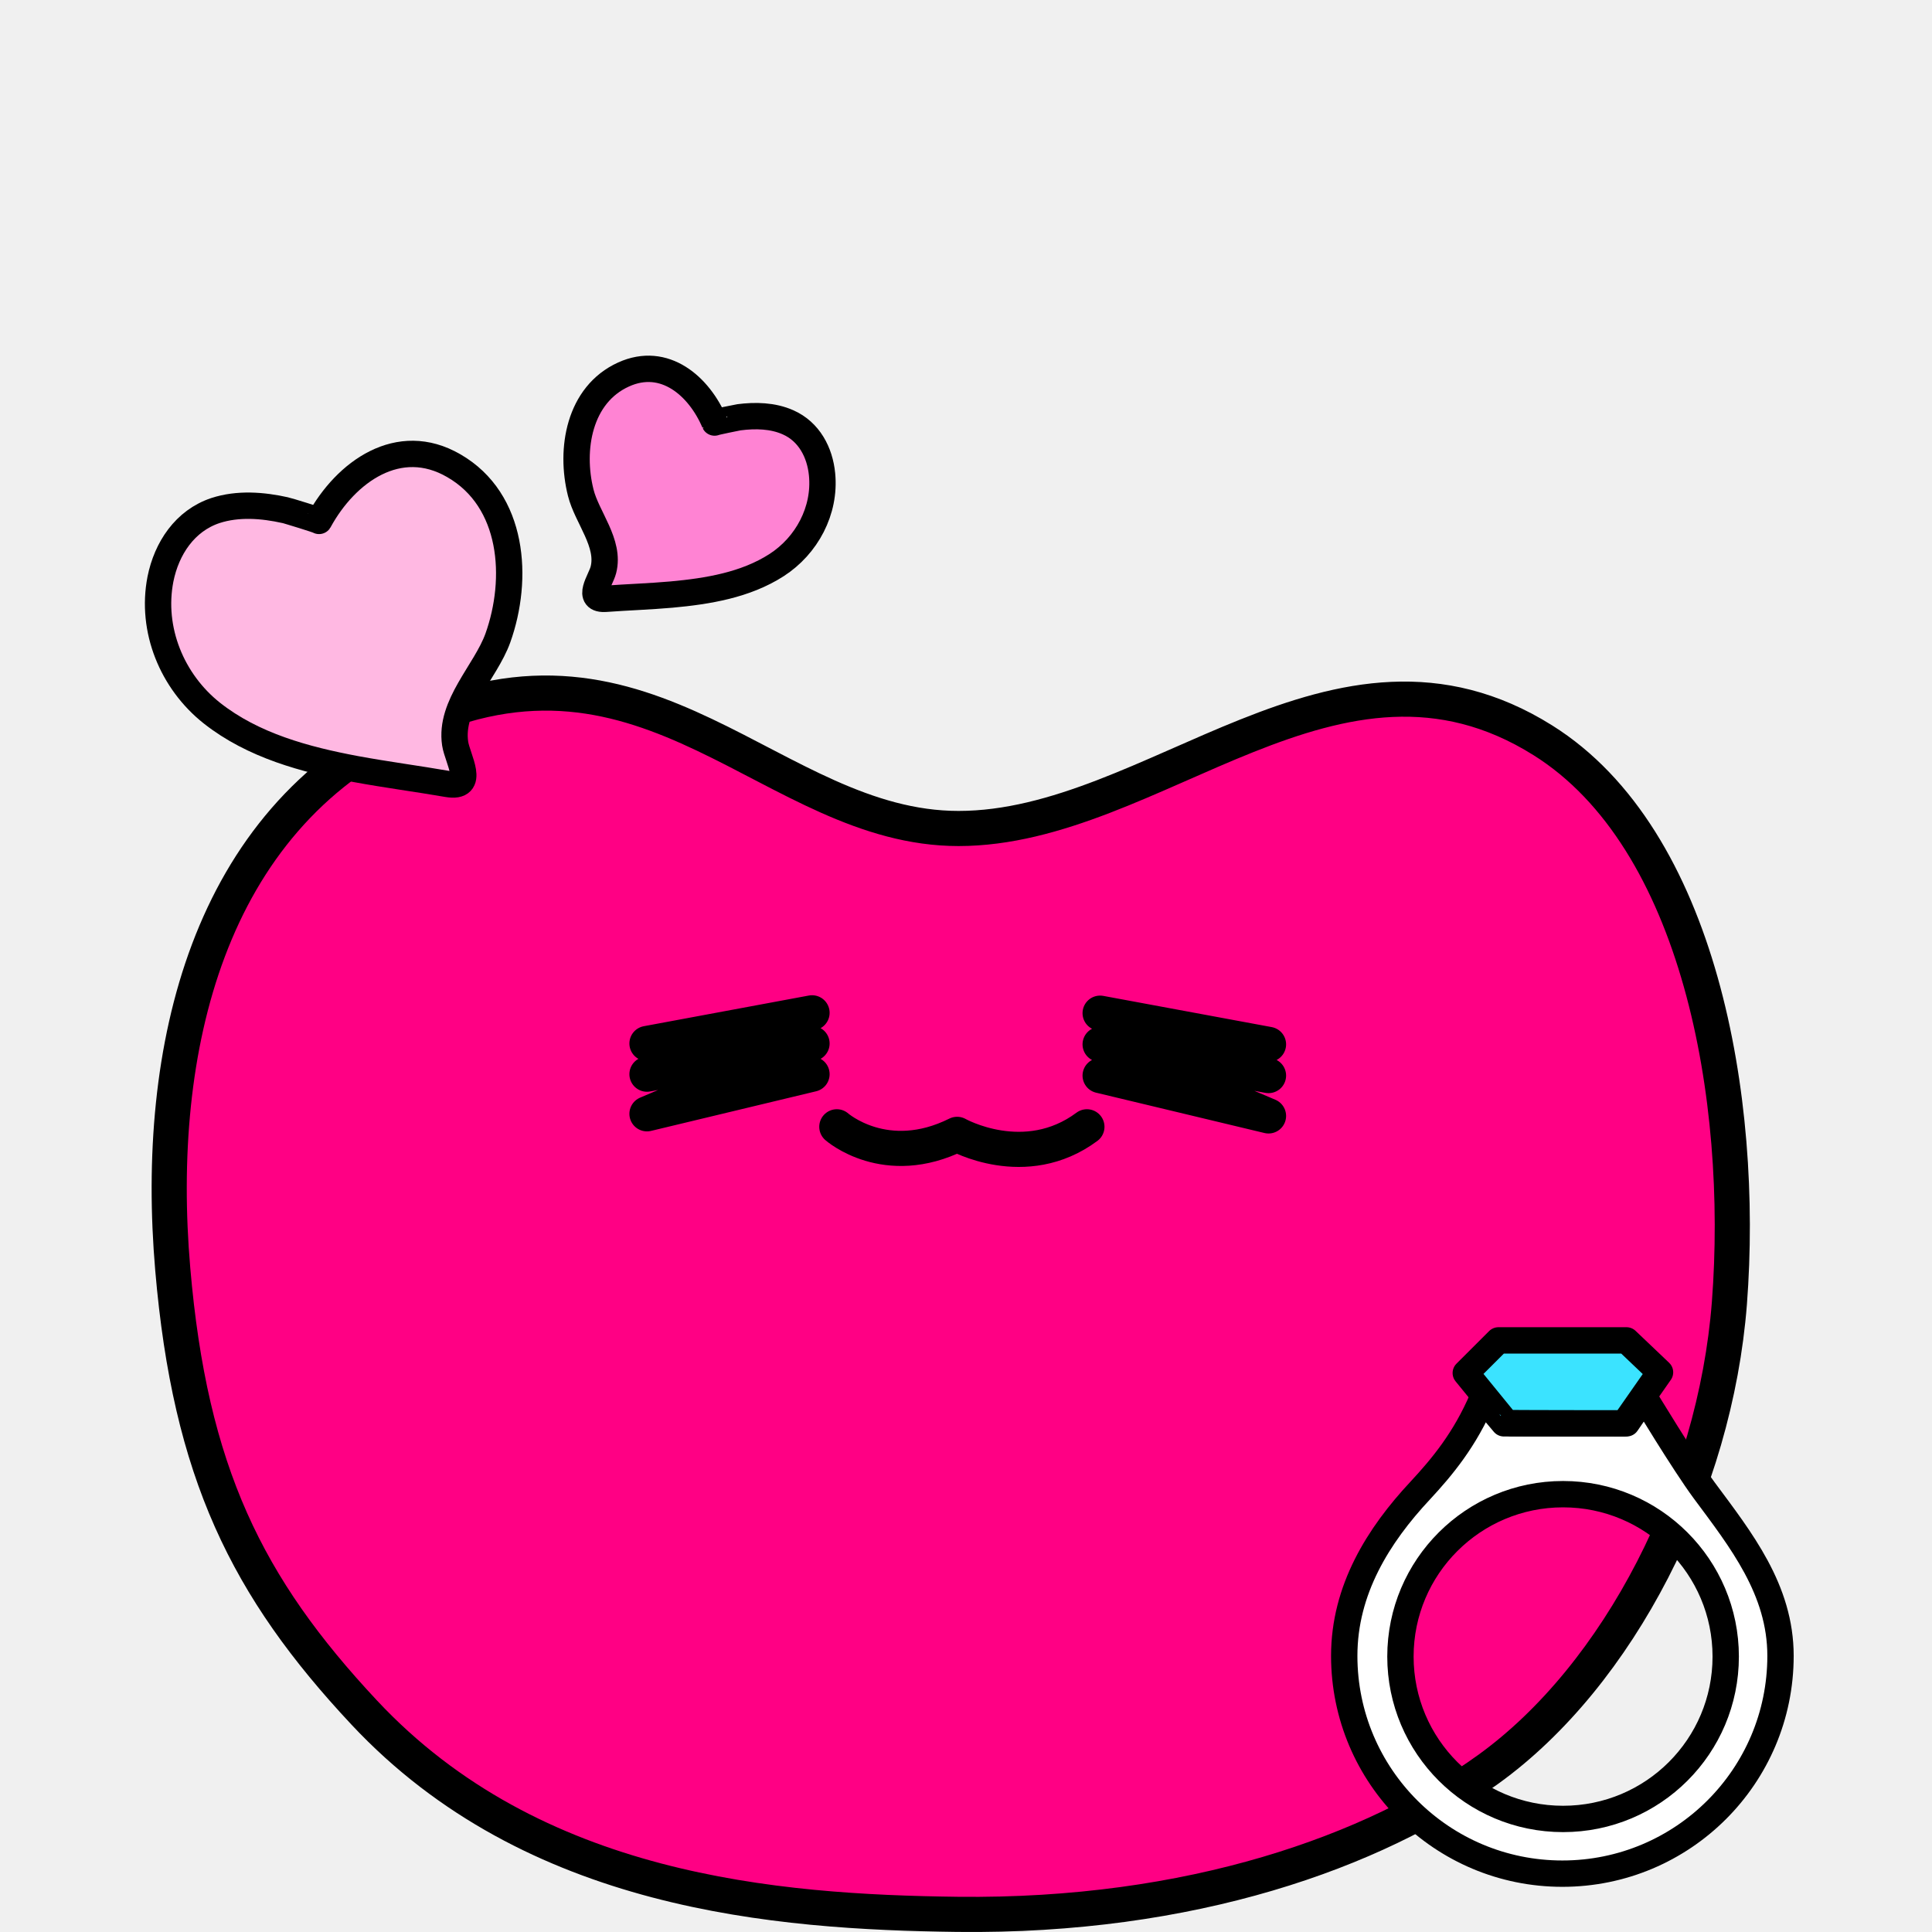
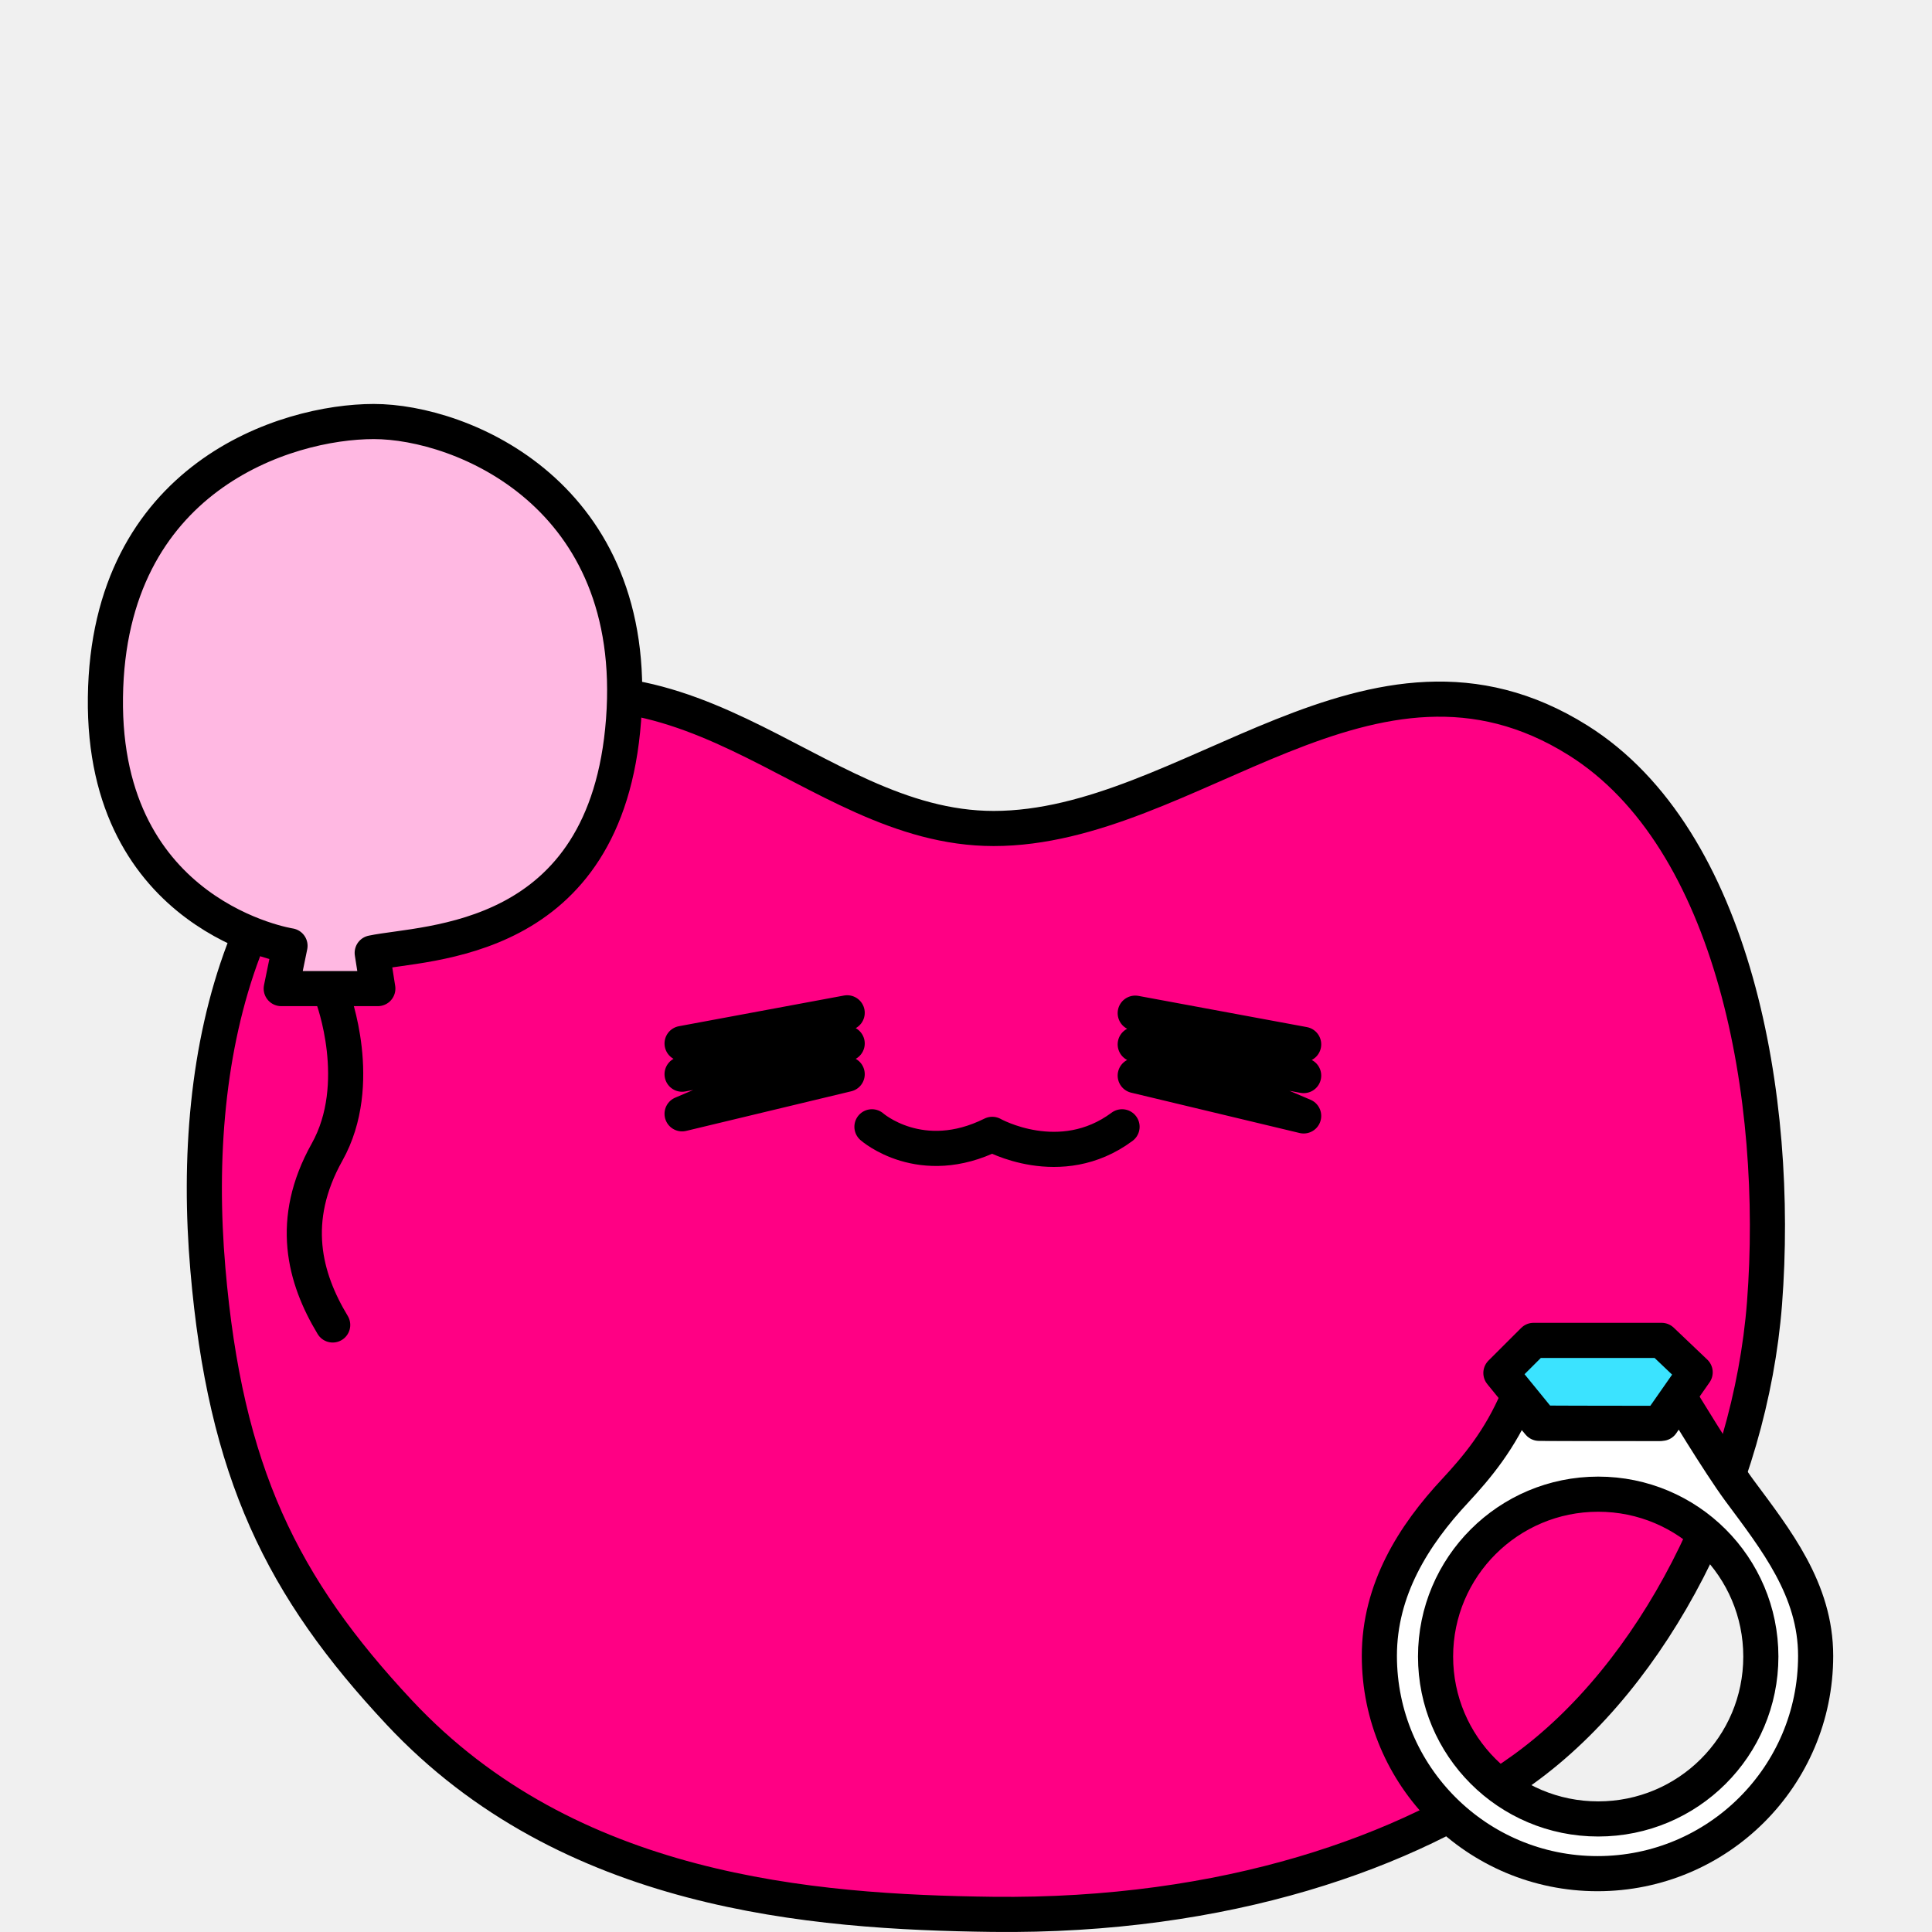
<svg xmlns="http://www.w3.org/2000/svg" width="110" height="110" fill="none" viewBox="0 0 110 110">
-   <path fill="#FF0084" stroke="#000" stroke-miterlimit="10" stroke-width="2" d="M98.465 74.19c-.81 10.473-6.28 21.176-13.73 26.548-6.51 4.693-16.92 8.417-30.23 8.257-10.29-.13-24.14-1.198-33.77-11.492-6.68-7.139-9.91-13.679-10.9-25.25-1.08-12.551 2.02-25.53 13.45-30.912 13.73-6.47 20.66 5.83 31.29 5.83 11.17 0 21.51-12.4 33.27-5.021 8.92 5.59 11.51 20.438 10.62 32.04z" />
-   <path stroke="#000" stroke-linecap="round" stroke-linejoin="round" stroke-miterlimit="10" stroke-width="2" d="M36.835 59.412l9.4-1.747-9.4 3.495 9.4-1.748-9.4 4.004 9.4-2.256M72.225 59.462l-9.59-1.777 9.59 3.554-9.59-1.777 9.59 4.074-9.59-2.297M47.645 64.155s2.78 2.456 6.85.43c0 0 3.87 2.186 7.39-.43" />
-   <path fill="#FFB8E2" stroke="#000" stroke-linecap="round" stroke-linejoin="round" stroke-miterlimit="10" stroke-width="1.5" d="M18.165 29.659c.02-.03-1.81-.59-1.92-.61-1.29-.289-2.7-.398-3.98.02-1.74.58-2.78 2.158-3.13 3.905-.56 2.875.66 5.83 2.93 7.628 2.34 1.847 5.31 2.646 8.19 3.185 1.73.32 3.49.549 5.22.849 1.64.28.57-1.438.44-2.297-.33-2.196 1.73-4.073 2.43-6.01 1.21-3.385.91-7.848-2.51-9.815-3.13-1.817-6.14.34-7.67 3.145z" />
-   <path fill="#FF83D3" stroke="#000" stroke-linecap="round" stroke-linejoin="round" stroke-miterlimit="10" stroke-width="1.5" d="M40.685 24.058c-.01-.02 1.31-.29 1.39-.3.93-.12 1.93-.1 2.8.29 1.19.529 1.81 1.707 1.93 2.965.2 2.057-.87 4.054-2.59 5.162-1.77 1.138-3.92 1.488-5.98 1.677-1.24.11-2.49.15-3.73.24-1.18.09-.3-1.048-.15-1.648.39-1.517-.94-2.985-1.29-4.393-.62-2.466-.1-5.58 2.44-6.73 2.33-1.057 4.3.66 5.18 2.737z" />
-   <path fill="#fff" stroke="#000" stroke-linecap="round" stroke-linejoin="round" stroke-miterlimit="10" stroke-width="1.5" d="M97.035 84.862c-1.17-1.587-3.41-5.301-3.41-5.301l-1.01 1.477h-6.99l-1.21-1.437c-1.01 2.376-2.32 3.934-3.55 5.261-2.39 2.556-4.33 5.652-4.33 9.416 0 6.849 5.56 12.4 12.42 12.4s12.42-5.551 12.42-12.4c0-3.774-2.26-6.61-4.34-9.416zm-8.04 18.701c-5.12 0-9.26-4.143-9.26-9.245 0-5.112 4.15-9.246 9.26-9.246 5.12 0 9.26 4.144 9.26 9.246 0 5.112-4.14 9.245-9.26 9.245z" />
-   <path fill="#3BE3FF" stroke="#000" stroke-linecap="round" stroke-linejoin="round" stroke-miterlimit="10" stroke-width="1.5" d="M85.775 81.019l-2.32-2.846 1.86-1.857h7.29l1.91 1.817-2.03 2.906s-6.73 0-6.71-.02z" />
+   <path fill="#FF0084" stroke="#000" stroke-miterlimit="10" stroke-width="2" d="M100.465 74.19c-.81 10.473-6.28 21.176-13.73 26.548-6.51 4.693-16.92 8.417-30.23 8.257-10.29-.13-24.14-1.198-33.77-11.492-6.68-7.139-9.91-13.679-10.9-25.25-1.08-12.551 2.02-25.53 13.45-30.912 13.73-6.47 20.66 5.83 31.29 5.83 11.17 0 21.51-12.4 33.27-5.021 8.92 5.59 11.51 20.438 10.62 32.04z" />
+   <path stroke="#000" stroke-linecap="round" stroke-linejoin="round" stroke-miterlimit="10" stroke-width="2" d="M38.835 59.412l9.4-1.747-9.4 3.495 9.4-1.748-9.4 4.004 9.4-2.256M74.225 59.462l-9.59-1.777 9.59 3.554-9.59-1.777 9.59 4.074-9.59-2.297M49.645 64.155s2.78 2.456 6.85.43c0 0 3.87 2.186 7.39-.43" />
+   <path fill="#FFB8E2" stroke="#000" stroke-linecap="round" stroke-linejoin="round" stroke-miterlimit="10" stroke-width="2" d="M16.512 53.85S5.842 52.22 6.002 39.7c.16-12.53 10.26-15.7 15.28-15.7 5.01 0 15.19 4.146 14.22 16.998-.97 12.852-11.23 12.61-14.31 13.255l.32 2.033h-5.5l.5-2.436z" />
+   <path stroke="#000" stroke-linecap="round" stroke-linejoin="round" stroke-miterlimit="10" stroke-width="2" d="M18.942 56.78s1.86 4.92-.32 8.815c-2.18 3.895-1.29 7.176.32 9.843" />
+   <path fill="#fff" stroke="#000" stroke-linecap="round" stroke-linejoin="round" stroke-miterlimit="10" stroke-width="2" d="M99.035 84.862c-1.17-1.587-3.41-5.301-3.41-5.301l-1.01 1.477h-6.99l-1.21-1.437c-1.01 2.376-2.32 3.934-3.55 5.261-2.39 2.556-4.33 5.652-4.33 9.416 0 6.849 5.56 12.4 12.42 12.4s12.42-5.551 12.42-12.4c0-3.774-2.26-6.61-4.34-9.416zm-8.04 18.701c-5.12 0-9.26-4.143-9.26-9.245 0-5.112 4.15-9.246 9.26-9.246 5.12 0 9.26 4.144 9.26 9.246 0 5.112-4.14 9.245-9.26 9.245z" />
+   <path fill="#3BE3FF" stroke="#000" stroke-linecap="round" stroke-linejoin="round" stroke-miterlimit="10" stroke-width="2" d="M87.775 81.019l-2.32-2.846 1.86-1.857h7.29l1.91 1.817-2.03 2.906s-6.73 0-6.71-.02z" />
</svg>
